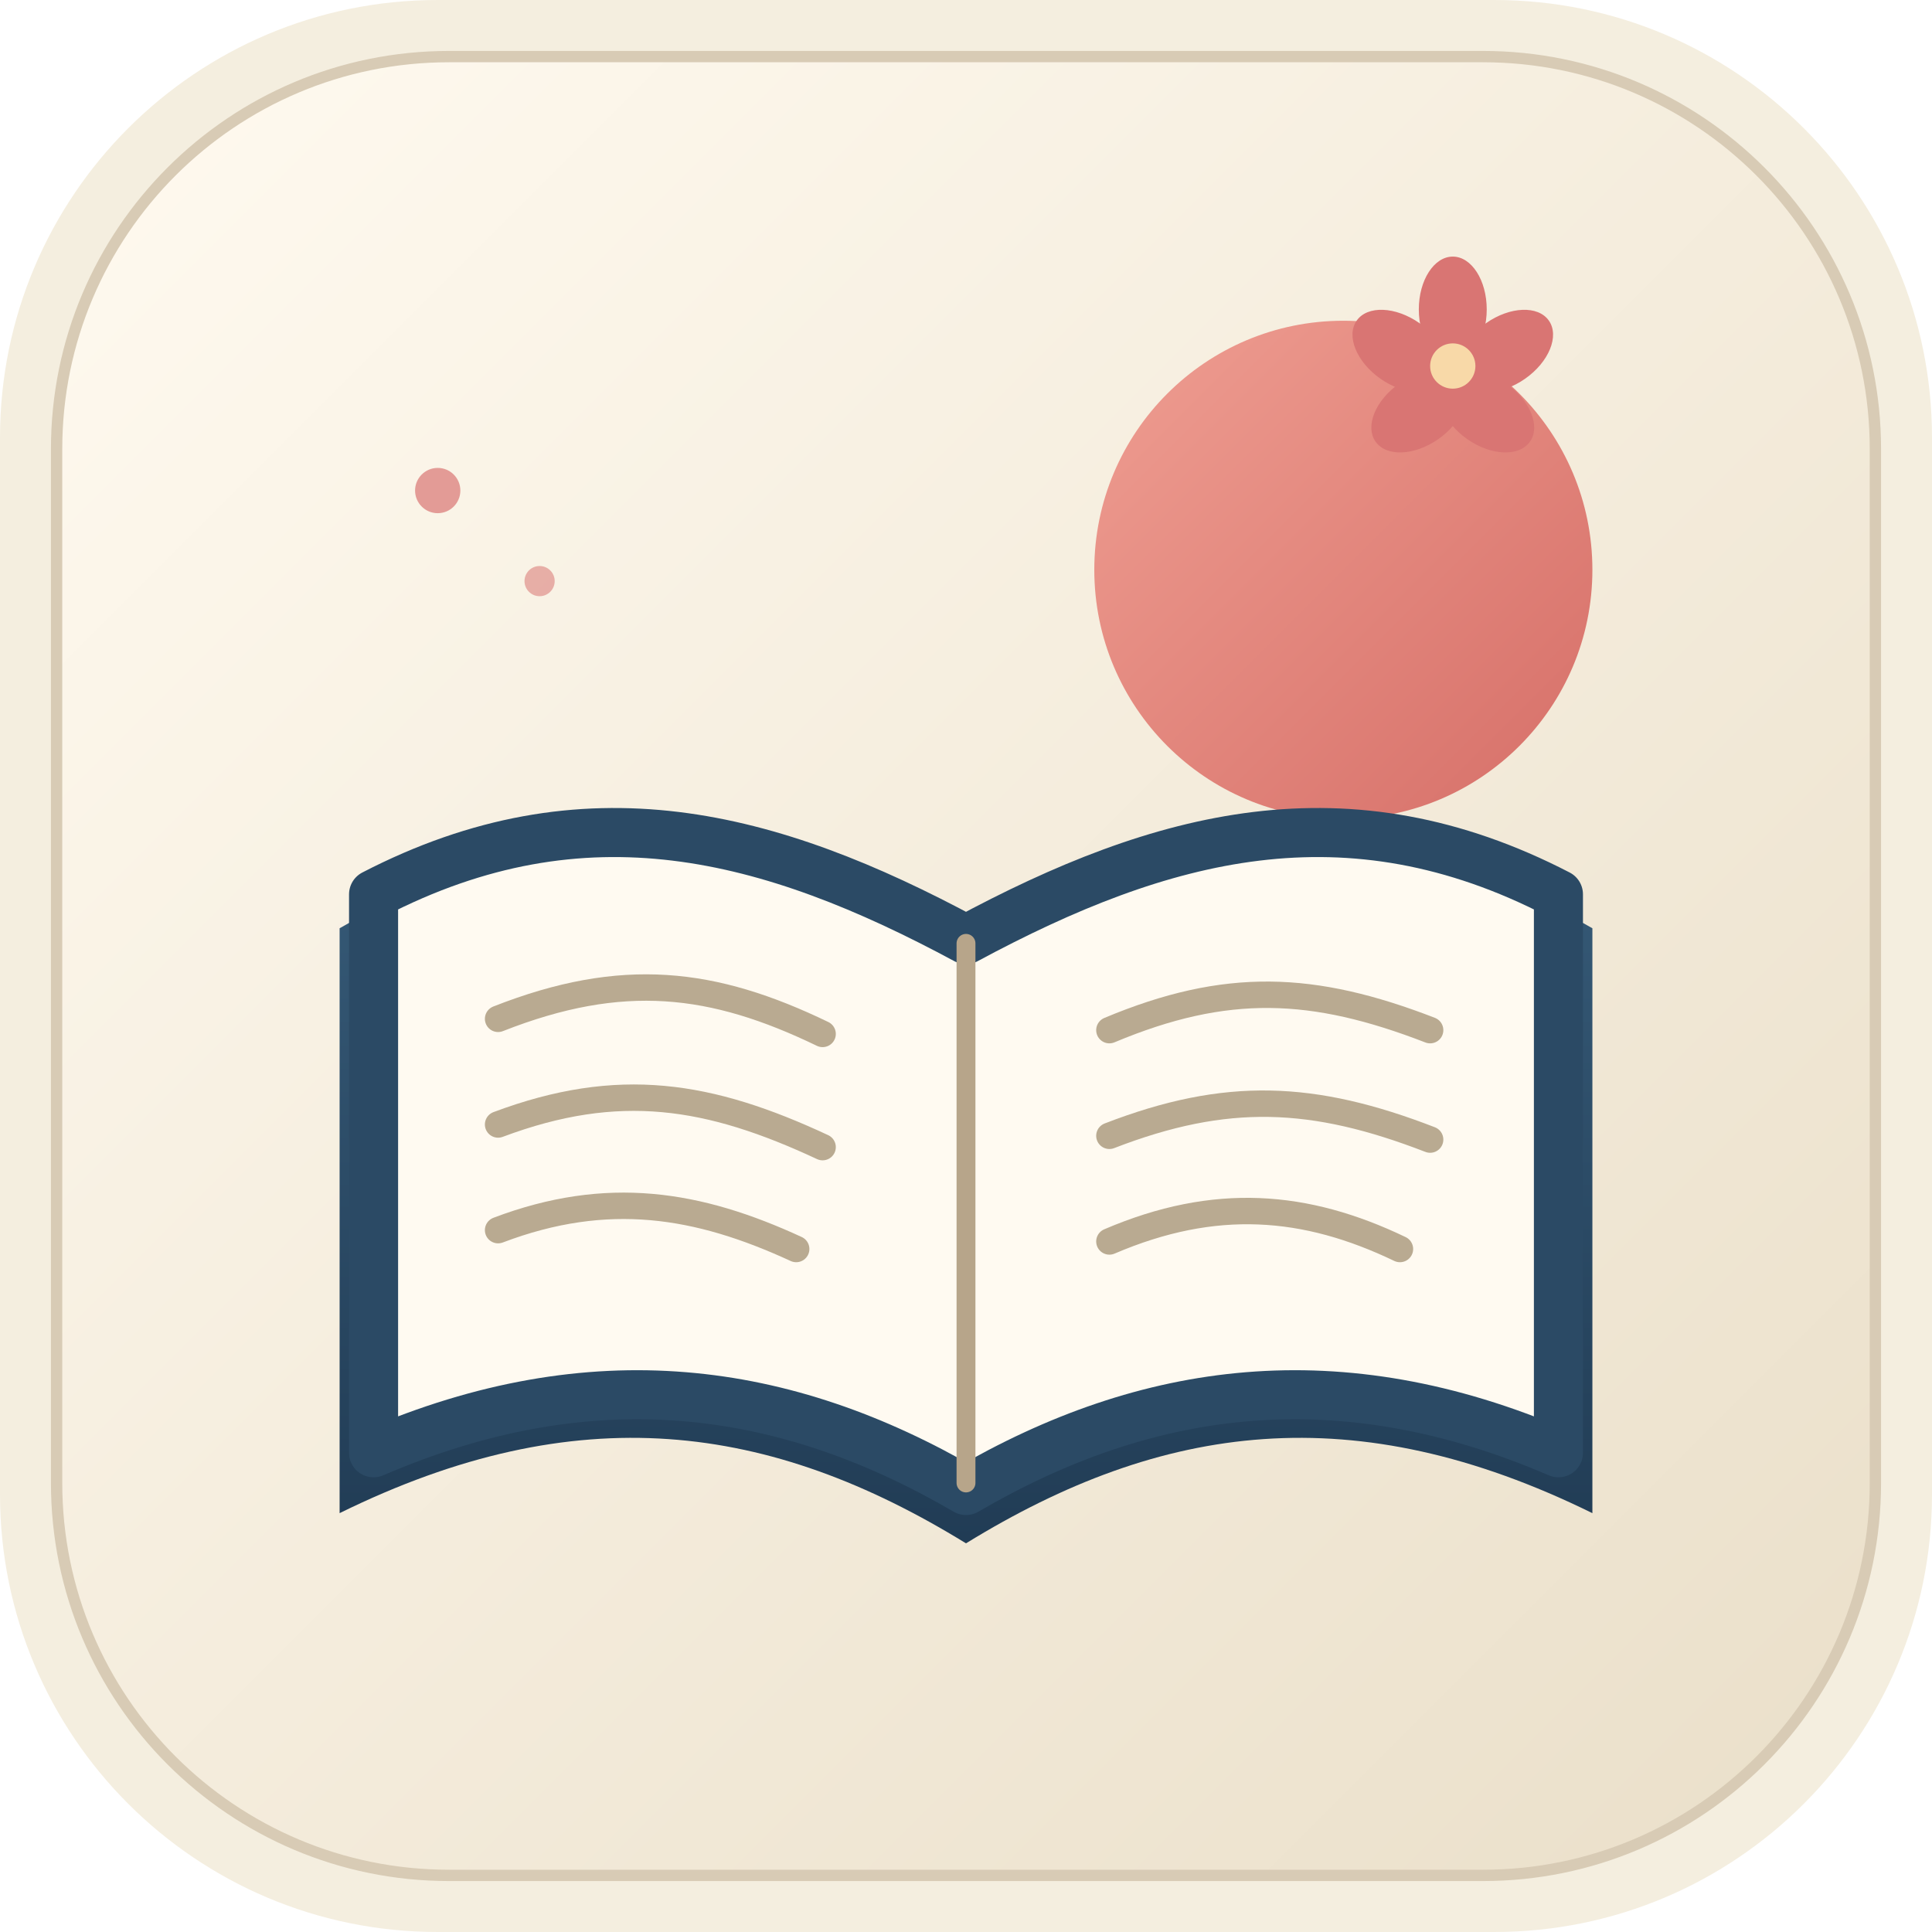
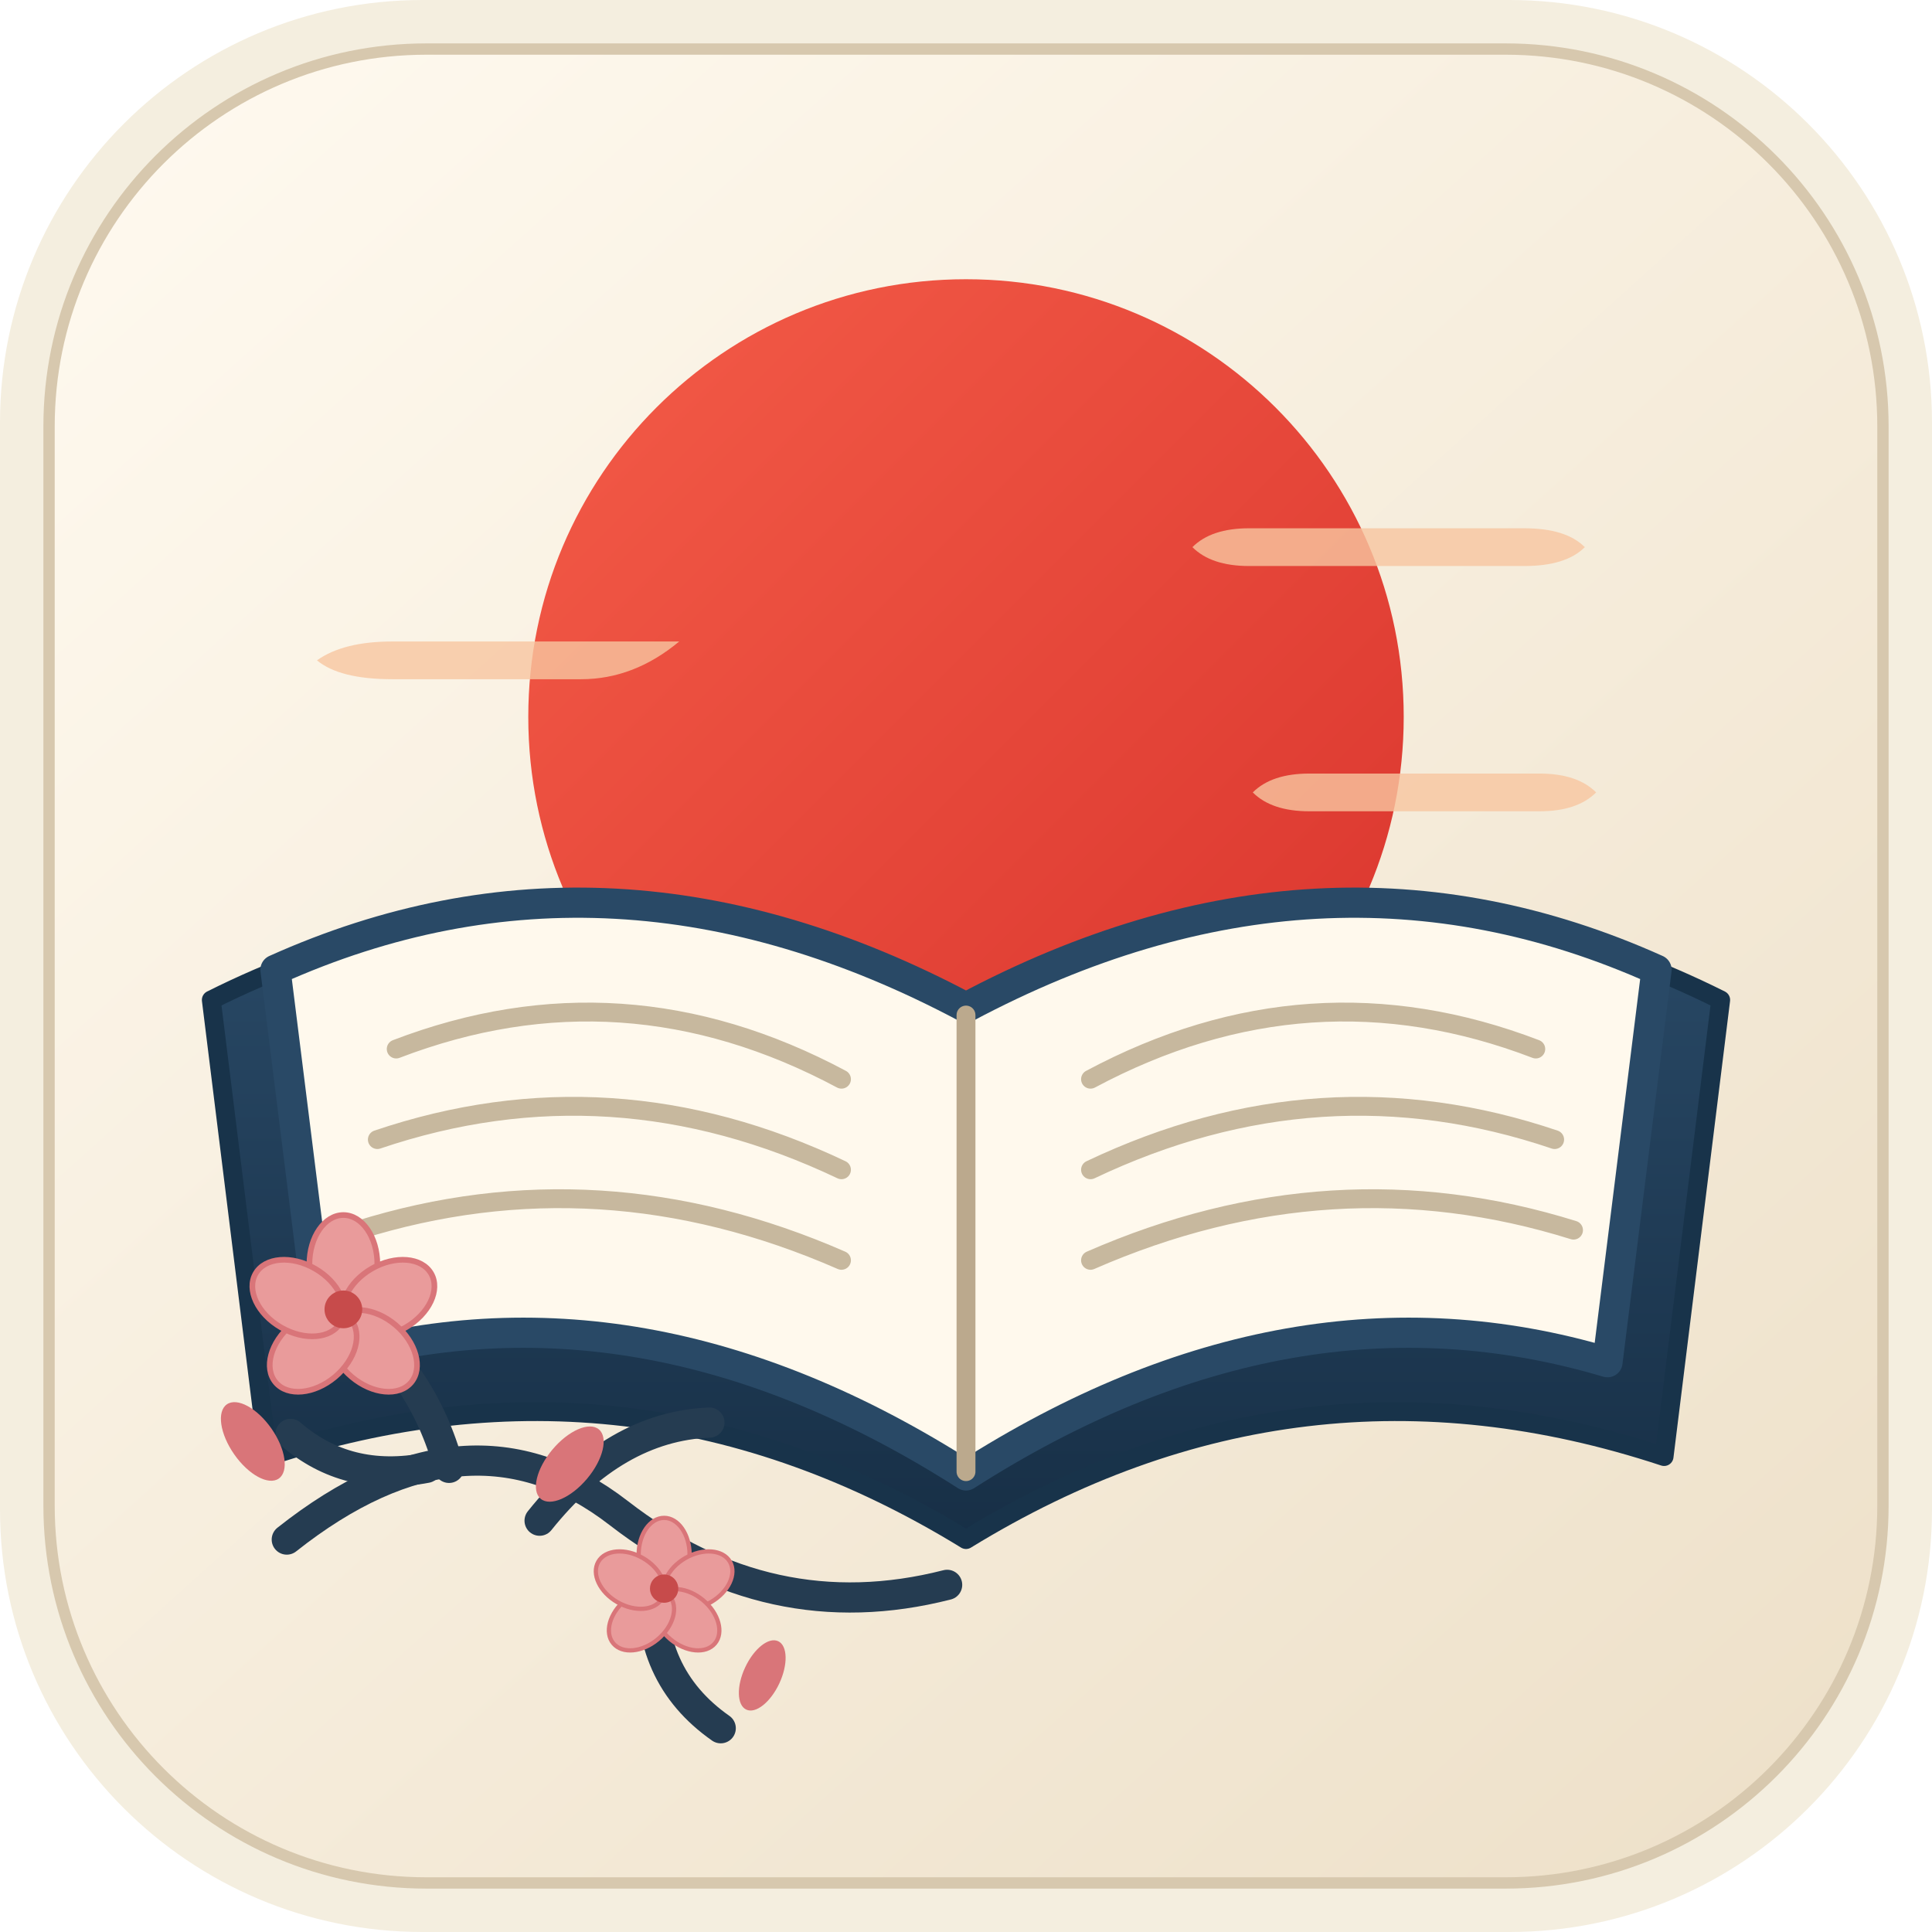
<svg xmlns="http://www.w3.org/2000/svg" viewBox="0 0 512 512" role="img" aria-labelledby="title desc">
  <defs>
-     <linearGradient id="paper" x1="0" y1="0" x2="1" y2="1">
-       <stop offset="0" stop-color="#fffaf0" />
-       <stop offset="1" stop-color="#eadfc9" />
+     <linearGradient id="paper" x1="0" y1="0" x2="0.9" y2="1">
+       <stop stop-color="#fffaf0" />
+       <stop offset="1" stop-color="#eee1ca" />
    </linearGradient>
    <linearGradient id="cover" x1="0" y1="0" x2="0" y2="1">
-       <stop offset="0" stop-color="#365a77" />
-       <stop offset="1" stop-color="#213c55" />
+       <stop stop-color="#294966" />
+       <stop offset="1" stop-color="#172f46" />
    </linearGradient>
    <linearGradient id="sun" x1="0" y1="0" x2="1" y2="1">
-       <stop offset="0" stop-color="#ef9e92" />
-       <stop offset="1" stop-color="#d66f68" />
+       <stop stop-color="#f45c48" />
+       <stop offset="1" stop-color="#d9342d" />
    </linearGradient>
  </defs>
-   <rect width="512" height="512" rx="116" fill="#f4eedf" />
-   <rect x="15" y="15" width="482" height="482" rx="104" fill="url(#paper)" stroke="#d8cbb5" stroke-width="3" />
-   <circle cx="356" cy="151" r="66" fill="url(#sun)" />
-   <path d="M90 246 C151 211 202 224 256 252 C310 224 361 211 422 246 L422 401 C359 370 308 377 256 409 C204 377 153 370 90 401 Z" fill="url(#cover)" />
-   <path d="M99 237 C155 208 204 221 256 249 C308 221 357 208 413 237 L413 385 C355 360 304 367 256 395 C208 367 157 360 99 385 Z" fill="#fffaf1" stroke="#2b4a65" stroke-width="13" stroke-linejoin="round" />
-   <path d="M256 250 V393" stroke="#b7a58a" stroke-width="5" stroke-linecap="round" />
-   <path d="M132 270 C165 257 189 260 218 274 M132 298 C164 286 188 290 218 304 M132 326 C161 315 185 319 211 331" fill="none" stroke="#b9aa91" stroke-width="7" stroke-linecap="round" />
-   <path d="M294 273 C325 260 348 261 379 273 M294 301 C325 289 348 290 379 302 M294 329 C322 317 346 319 371 331" fill="none" stroke="#b9aa91" stroke-width="7" stroke-linecap="round" />
-   <g transform="translate(385 97)" fill="#d97573">
-     <ellipse cx="0" cy="-15" rx="9" ry="14" />
-     <ellipse cx="14" cy="-4" rx="9" ry="14" transform="rotate(55 14 -4)" />
-     <ellipse cx="9" cy="12" rx="9" ry="14" transform="rotate(125 9 12)" />
-     <ellipse cx="-9" cy="12" rx="9" ry="14" transform="rotate(235 -9 12)" />
-     <ellipse cx="-14" cy="-4" rx="9" ry="14" transform="rotate(305 -14 -4)" />
-     <circle r="6" fill="#f8d9a8" />
+   <rect width="512" height="512" rx="112" fill="#f4eedf" />
+   <rect x="13" y="13" width="486" height="486" rx="100" fill="url(#paper)" stroke="#d7c8ae" stroke-width="3" />
+   <circle cx="256" cy="190" r="116" fill="url(#sun)" />
+   <g fill="#f8c6a0" opacity=".8">
+     <path d="M104 170h76q-12 10-26 10h-50q-14 0-20-5 7-5 20-5z" />
+     <path d="M331 140h73q11 0 16 5-5 5-16 5h-73q-10 0-15-5 5-5 15-5z" />
+     <path d="M347 205h61q10 0 15 5-5 5-15 5h-61q-10 0-15-5 5-5 15-5z" />
  </g>
-   <circle cx="116" cy="130" r="6" fill="#d97573" opacity=".7" />
-   <circle cx="143" cy="154" r="4" fill="#d97573" opacity=".55" />
+   <path d="M56 265Q154 216 256 270Q358 216 456 265L441 386Q344 354 256 408Q168 354 71 386Z" fill="url(#cover)" stroke="#18334a" stroke-width="5" stroke-linejoin="round" />
+   <path d="M73 257Q162 217 256 267Q350 217 439 257L426 361Q342 336 256 391Q170 336 86 361Z" fill="#fff9ed" stroke="#294966" stroke-width="8" stroke-linejoin="round" />
+   <path d="M256 269V390" stroke="#bba98d" stroke-width="5" stroke-linecap="round" />
+   <g fill="none" stroke="#c7b89e" stroke-width="5" stroke-linecap="round">
+     <path d="M105 278q60-23 118 8M100 302q62-21 123 8M95 326q64-20 128 8" />
+     <path d="M289 286q58-31 118-8M289 310q61-29 123-8M289 334q64-28 128-8" />
+   </g>
+   <g fill="none" stroke="#253c51" stroke-width="8" stroke-linecap="round" stroke-linejoin="round">
+     <path d="M76 408q48-38 88-7t87 19" />
+     <path d="M119 389q-7-26-28-41M143 403q20-25 45-26M173 418q-2 26 18 40M113 389q-21 4-36-9" />
+   </g>
+   <g fill="#e99b9b" stroke="#d97579" stroke-width="1.5">
+     <g transform="translate(91 347)">
+       <ellipse cy="-12" rx="9" ry="13" />
+       <ellipse cx="12" cy="-3" rx="9" ry="13" transform="rotate(60 12 -3)" />
+       <ellipse cx="8" cy="11" rx="9" ry="13" transform="rotate(130 8 11)" />
+       <ellipse cx="-8" cy="11" rx="9" ry="13" transform="rotate(230 -8 11)" />
+       <ellipse cx="-12" cy="-3" rx="9" ry="13" transform="rotate(300 -12 -3)" />
+       <circle r="5" fill="#c74b4b" stroke="none" />
+     </g>
+     <g transform="translate(176 421) scale(.75)">
+       <ellipse cy="-12" rx="9" ry="13" />
+       <ellipse cx="12" cy="-3" rx="9" ry="13" transform="rotate(60 12 -3)" />
+       <ellipse cx="8" cy="11" rx="9" ry="13" transform="rotate(130 8 11)" />
+       <ellipse cx="-8" cy="11" rx="9" ry="13" transform="rotate(230 -8 11)" />
+       <ellipse cx="-12" cy="-3" rx="9" ry="13" transform="rotate(300 -12 -3)" />
+       <circle r="5" fill="#c74b4b" stroke="none" />
+     </g>
+   </g>
+   <g fill="#d97579">
+     <ellipse cx="67" cy="382" rx="6" ry="12" transform="rotate(-35 67 382)" />
+     <ellipse cx="151" cy="388" rx="6" ry="12" transform="rotate(40 151 388)" />
+     <ellipse cx="202" cy="444" rx="5" ry="10" transform="rotate(25 202 444)" />
+   </g>
</svg>
